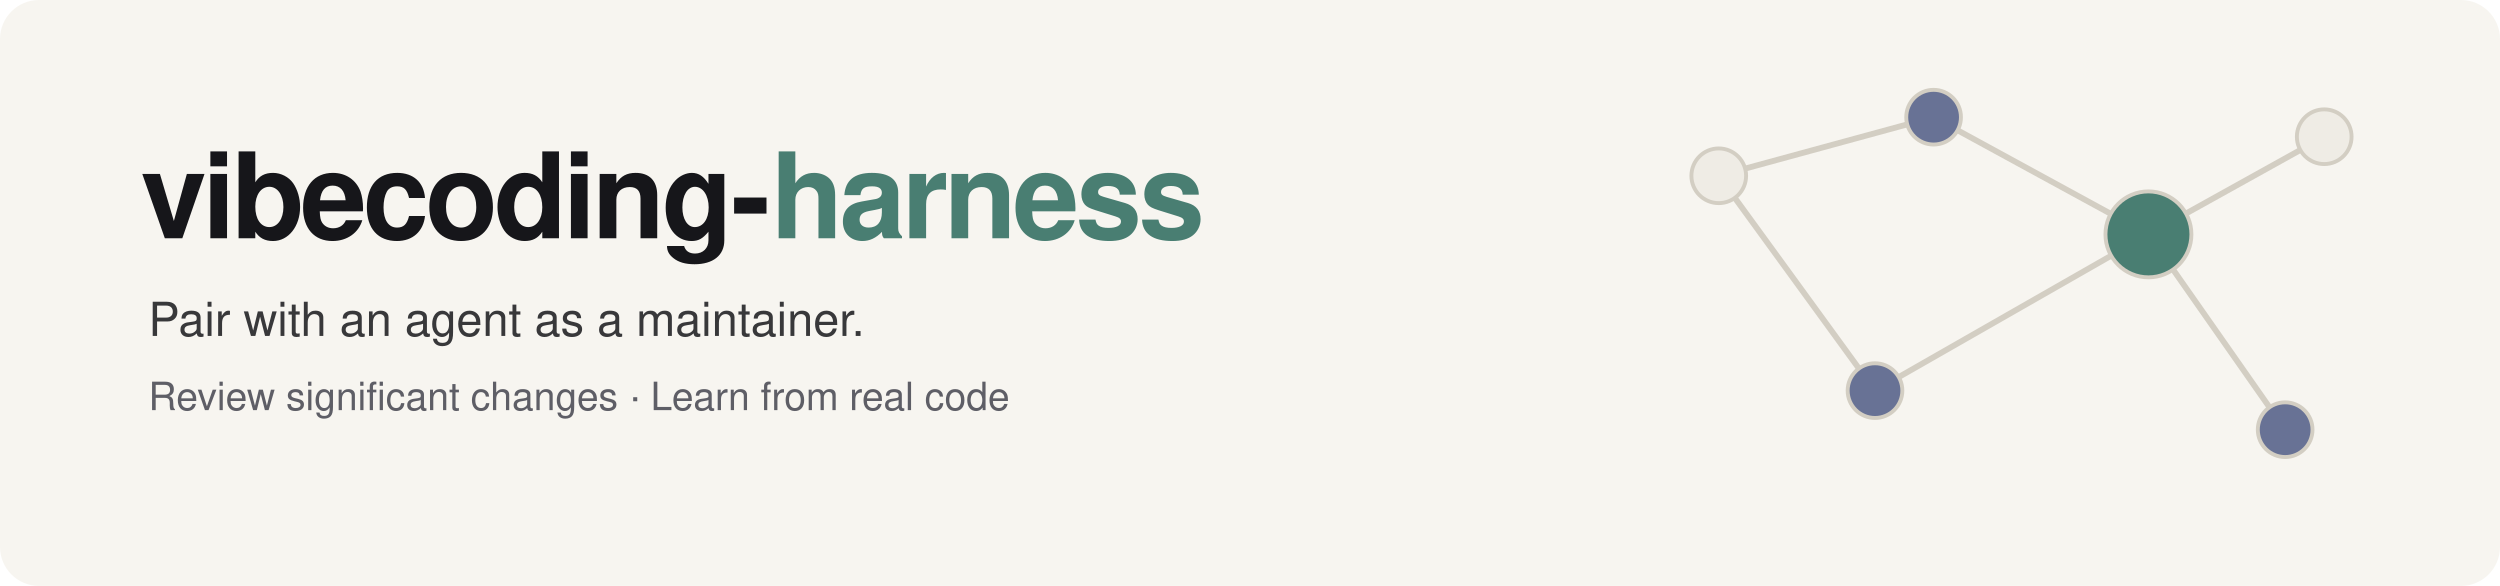
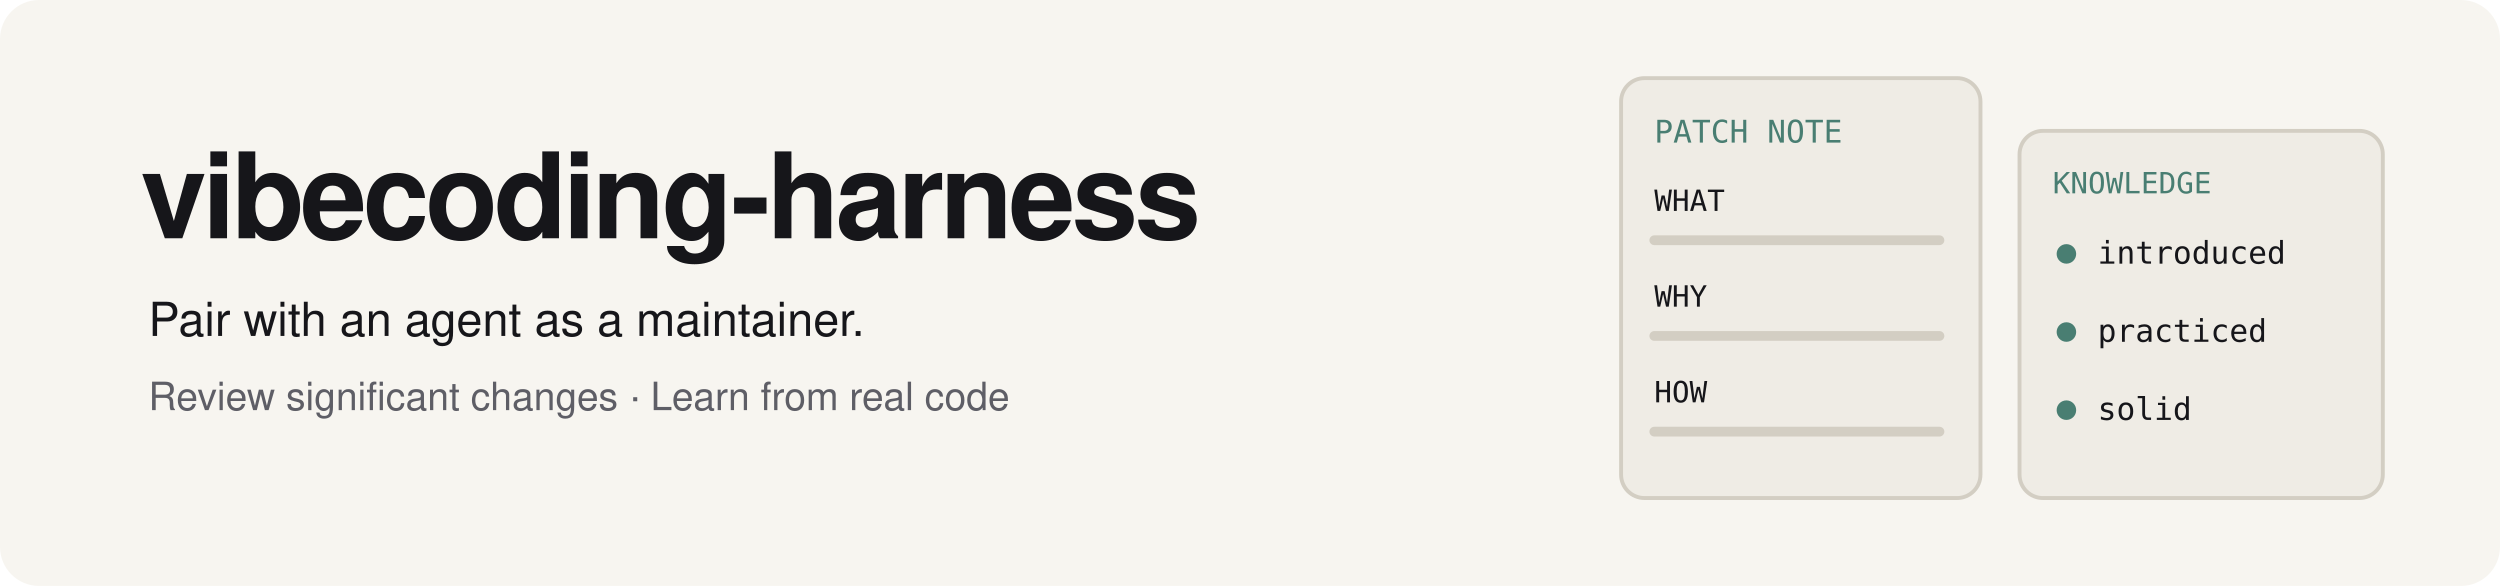
<svg xmlns="http://www.w3.org/2000/svg" width="1280" height="300" viewBox="0 0 1280 300" role="img" aria-label="vibecoding-harness: Pair with an agent as a maintainer.">
  <rect width="1280" height="300" rx="20" fill="#F7F5F0" />
-   <text x="72" y="122" font-family="ui-sans-serif, -apple-system, 'Segoe UI', Helvetica, Arial, sans-serif" font-size="61" font-weight="700" letter-spacing="-2" fill="#16161A">vibecoding-<tspan fill="#497e72">harness</tspan>
-   </text>
-   <text x="76" y="172" font-family="ui-sans-serif, -apple-system, 'Segoe UI', Helvetica, Arial, sans-serif" font-size="24" fill="#16161A" opacity="0.85">Pair with an agent as a maintainer.</text>
+   <text x="72" y="122" font-family="ui-sans-serif, -apple-system, 'Segoe UI', Helvetica, Arial, sans-serif" font-size="61" font-weight="700" letter-spacing="-2" fill="#16161A">vibecoding-harness</text>
+   <text x="76" y="172" font-family="ui-sans-serif, -apple-system, 'Segoe UI', Helvetica, Arial, sans-serif" font-size="24" fill="#16161A">Pair with an agent as a maintainer.</text>
  <text x="76" y="210" font-family="ui-sans-serif, -apple-system, 'Segoe UI', Helvetica, Arial, sans-serif" font-size="20" fill="#5E5E66">Review significant changes · Learn from real code</text>
-   <line x1="880" y1="90" x2="990" y2="60" stroke="#D3CEC3" stroke-width="3" />
-   <line x1="990" y1="60" x2="1100" y2="120" stroke="#D3CEC3" stroke-width="3" />
-   <line x1="880" y1="90" x2="960" y2="200" stroke="#D3CEC3" stroke-width="3" />
-   <line x1="960" y1="200" x2="1100" y2="120" stroke="#D3CEC3" stroke-width="3" />
-   <line x1="1100" y1="120" x2="1190" y2="70" stroke="#D3CEC3" stroke-width="3" />
-   <line x1="1100" y1="120" x2="1170" y2="220" stroke="#D3CEC3" stroke-width="3" />
-   <circle cx="880" cy="90" r="14" fill="#EFECE5" stroke="#D3CEC3" stroke-width="2" />
-   <circle cx="990" cy="60" r="14" fill="#687295" stroke="#D3CEC3" stroke-width="2" />
-   <circle cx="1100" cy="120" r="22" fill="#497e72" stroke="#D3CEC3" stroke-width="2" />
-   <circle cx="960" cy="200" r="14" fill="#687295" stroke="#D3CEC3" stroke-width="2" />
-   <circle cx="1190" cy="70" r="14" fill="#EFECE5" stroke="#D3CEC3" stroke-width="2" />
-   <circle cx="1170" cy="220" r="14" fill="#687295" stroke="#D3CEC3" stroke-width="2" />
+   <rect x="830" y="40" width="184" height="215" rx="12" fill="#EFECE5" stroke="#D3CEC3" stroke-width="2" />
+   <text x="847" y="73" font-family="ui-monospace, SFMono-Regular, Menlo, Consolas, monospace" font-size="16" fill="#497e72">PATCH NOTE</text>
+   <text x="847" y="108" font-family="ui-monospace, SFMono-Regular, Menlo, Consolas, monospace" font-size="15" fill="#16161A">WHAT</text>
+   <path d="M847 123 H993" stroke="#D3CEC3" stroke-width="5" stroke-linecap="round" />
+   <text x="847" y="157" font-family="ui-monospace, SFMono-Regular, Menlo, Consolas, monospace" font-size="15" fill="#16161A">WHY</text>
+   <path d="M847 172 H993" stroke="#D3CEC3" stroke-width="5" stroke-linecap="round" />
+   <text x="847" y="206" font-family="ui-monospace, SFMono-Regular, Menlo, Consolas, monospace" font-size="15" fill="#16161A">HOW</text>
+   <path d="M847 221 H993" stroke="#D3CEC3" stroke-width="5" stroke-linecap="round" />
+   <rect x="1034" y="67" width="186" height="188" rx="12" fill="#EFECE5" stroke="#D3CEC3" stroke-width="2" />
+   <text x="1051" y="99" font-family="ui-monospace, SFMono-Regular, Menlo, Consolas, monospace" font-size="15" fill="#497e72">KNOWLEDGE</text>
+   <circle cx="1058" cy="130" r="5" fill="#497e72" />
+   <text x="1074" y="135" font-family="ui-monospace, SFMono-Regular, Menlo, Consolas, monospace" font-size="16" fill="#16161A">introduced</text>
+   <circle cx="1058" cy="170" r="5" fill="#497e72" />
+   <text x="1074" y="175" font-family="ui-monospace, SFMono-Regular, Menlo, Consolas, monospace" font-size="16" fill="#16161A">practiced</text>
+   <circle cx="1058" cy="210" r="5" fill="#497e72" />
+   <text x="1074" y="215" font-family="ui-monospace, SFMono-Regular, Menlo, Consolas, monospace" font-size="16" fill="#16161A">solid</text>
</svg>
